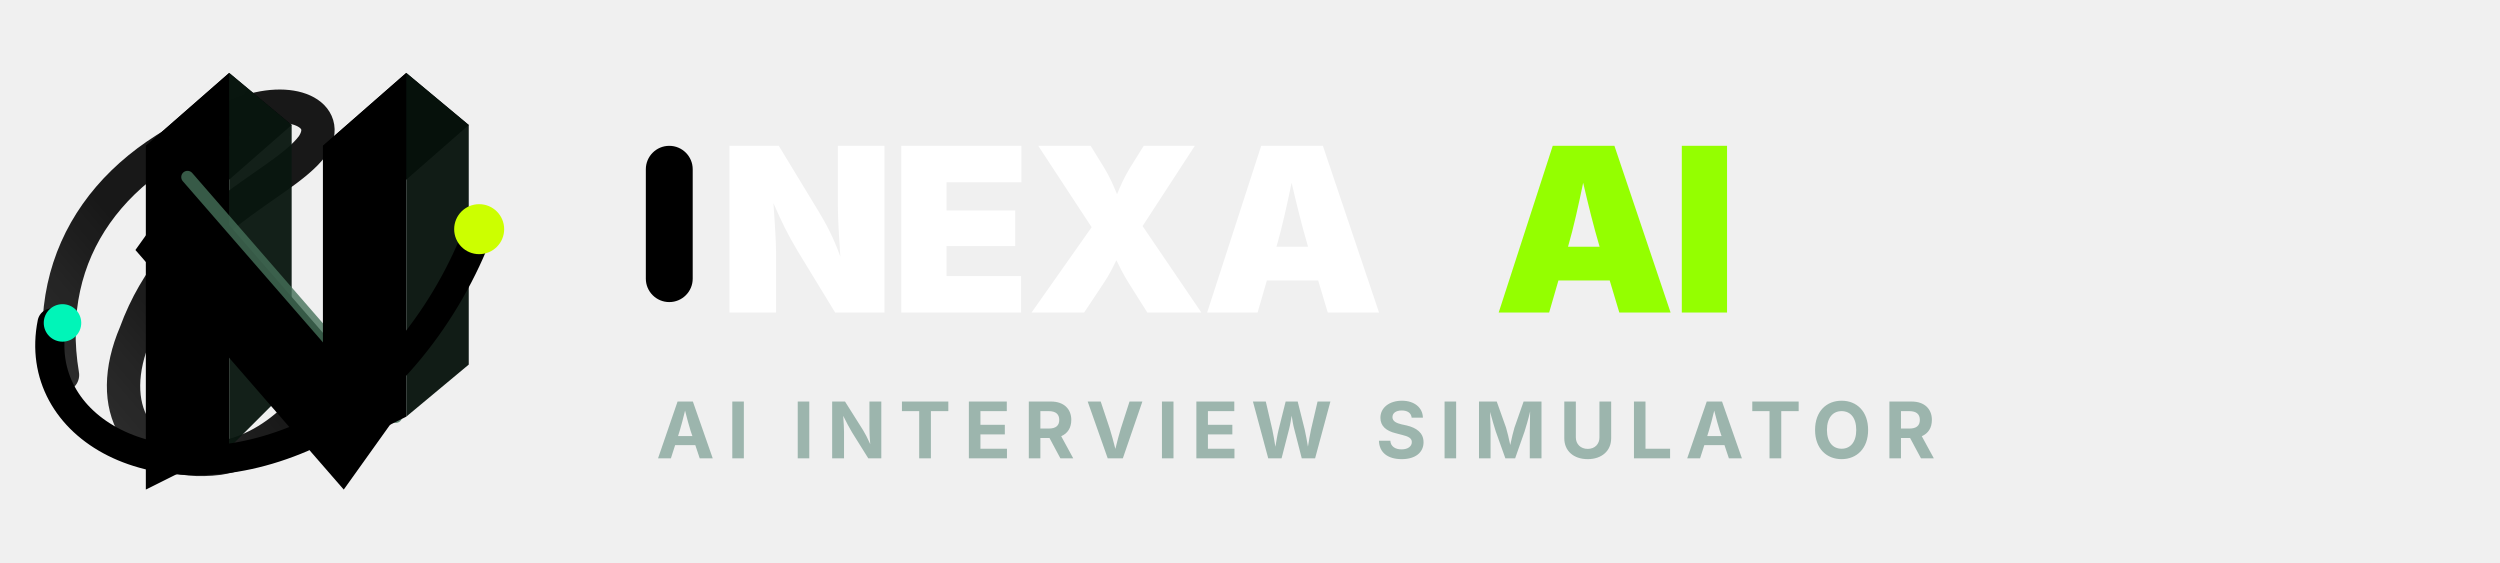
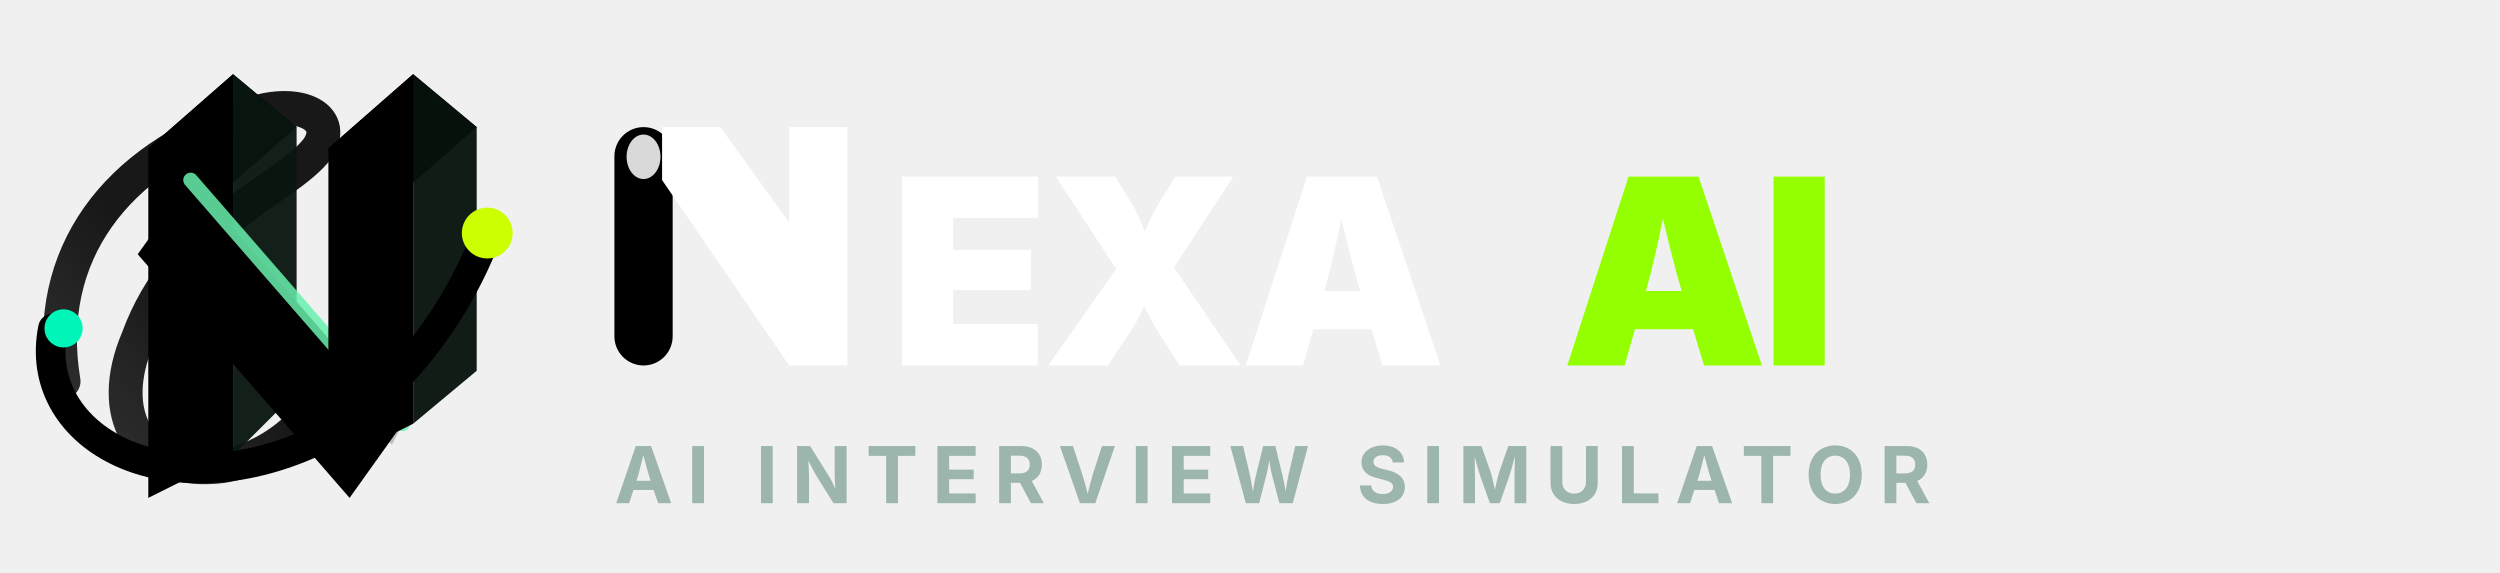
- <svg xmlns="http://www.w3.org/2000/svg" viewBox="0 0 240 54" fill="none">
+ <svg xmlns="http://www.w3.org/2000/svg" viewBox="0 0 236 54" fill="none">
  <defs>
    <linearGradient id="nexa-ribbon" x1="10" y1="6" x2="44" y2="46" gradientUnits="userSpaceOnUse">
      <stop offset="0%" stopColor="#CCFF00" />
      <stop offset="45%" stopColor="#94FF00" />
      <stop offset="100%" stopColor="#00F5B8" />
    </linearGradient>
    <linearGradient id="nexa-top" x1="14" y1="6" x2="28" y2="16" gradientUnits="userSpaceOnUse">
      <stop offset="0%" stopColor="#FFFFFF" stop-opacity="0.9" />
      <stop offset="100%" stopColor="#CCFF00" />
    </linearGradient>
    <linearGradient id="nexa-obsidian" x1="14" y1="18" x2="38" y2="44" gradientUnits="userSpaceOnUse">
-       <stop offset="0%" stopColor="#1B2A22" />
-       <stop offset="50%" stopColor="#0A1610" />
-       <stop offset="100%" stopColor="#040A07" />
+       <stop offset="0%" stopColor="#253A2F" />
+       <stop offset="40%" stopColor="#121F17" />
+       <stop offset="100%" stopColor="#070E0A" />
+     </linearGradient>
+     <linearGradient id="nexa-obsidian-bevel" x1="18" y1="17" x2="38" y2="40" gradientUnits="userSpaceOnUse">
+       <stop offset="0%" stopColor="#FFFFFF" stop-opacity="0.75" />
+       <stop offset="40%" stopColor="#68F0AE" stop-opacity="0.5" />
+       <stop offset="100%" stopColor="#000000" stop-opacity="0.2" />
    </linearGradient>
    <linearGradient id="nexa-swoosh" x1="4" y1="46" x2="32" y2="22" gradientUnits="userSpaceOnUse">
      <stop offset="0%" stopColor="#00F5B8" stop-opacity="0.85" />
      <stop offset="60%" stopColor="#94FF00" />
      <stop offset="100%" stopColor="#CCFF00" />
    </linearGradient>
-     <linearGradient id="nexa-capsule" x1="0" y1="0" x2="0" y2="20" gradientUnits="userSpaceOnUse">
+     <linearGradient id="nexa-capsule" x1="60" y1="12" x2="60" y2="35" gradientUnits="userSpaceOnUse">
      <stop offset="0%" stopColor="#CCFF00" />
      <stop offset="50%" stopColor="#94FF00" />
      <stop offset="100%" stopColor="#059669" />
    </linearGradient>
    <style>
-       .logo-nexa { fill: #FFFFFF; font-family: 'Space Grotesk', 'Inter', system-ui, sans-serif; font-weight: 900; }
-       .logo-ai { fill: #94FF00; font-family: 'Space Grotesk', 'Inter', system-ui, sans-serif; font-weight: 900; }
-       .logo-sub { fill: #9CB5AD; font-family: 'Inter', system-ui, sans-serif; font-weight: 700; letter-spacing: 0.16em; }
+       .logo-text-primary { fill: #FFFFFF; }
+       .logo-accent { fill: #94FF00; }
+       .logo-sub { fill: #9CB5AD; font-family: 'Inter', system-ui, sans-serif; font-weight: 700; letter-spacing: 0.18em; }
+       .obsidian-rim { stroke: #68F0AE; opacity: 0.85; }
+ 
      @media (prefers-color-scheme: light) {
-         .logo-nexa { fill: #030806; }
-         .logo-ai { fill: #16A34A; }
-         .logo-sub { fill: #3D534A; }
+         .logo-text-primary { fill: #050C08; }
+         .logo-accent { fill: #16A34A; }
+         .logo-sub { fill: #334A40; }
+         .obsidian-rim { stroke: #426653; opacity: 0.6; }
      }
    </style>
  </defs>
  <g transform="translate(0, 0)">
    <path d="M 6 36 C 4 24, 11 15, 23 11 C 28 9, 32 11, 30 14 C 27 18, 17 21, 13 32 C 10 39, 13 45, 21 44 C 27 43, 31 38, 34 32" stroke="url(#nexa-swoosh)" stroke-width="3.2" stroke-linecap="round" opacity="0.9" />
    <polygon points="14,14 22,7 22,43 14,47" fill="url(#nexa-ribbon)" />
    <polygon points="14,14 22,7 28,12 20,19" fill="url(#nexa-top)" />
    <polygon points="22,7 28,12 28,37 22,43" fill="#08160F" opacity="0.95" />
    <polygon points="18,17 38,40 33,47 13,24" fill="url(#nexa-obsidian)" />
-     <line x1="18" y1="17" x2="38" y2="40" stroke="#457059" stroke-width="1.2" stroke-linecap="round" opacity="0.8" />
+     <polygon points="18,17 38,40 37,42 17,19" fill="url(#nexa-obsidian-bevel)" />
+     <line x1="18" y1="17" x2="38" y2="40" stroke="#68F0AE" stroke-width="1.4" stroke-linecap="round" class="obsidian-rim" />
    <polygon points="31,14 39,7 39,40 31,44" fill="url(#nexa-ribbon)" />
    <polygon points="31,14 39,7 45,12 37,19" fill="url(#nexa-top)" />
    <polygon points="39,7 45,12 45,35 39,40" fill="#06120C" opacity="0.95" />
    <path d="M 5 31 C 3 41, 15 48, 29 42 C 37 38, 43 30, 46 22" stroke="url(#nexa-ribbon)" stroke-width="2.8" stroke-linecap="round" />
    <circle cx="46" cy="22" r="2.4" fill="#CCFF00" />
    <circle cx="6" cy="31" r="1.8" fill="#00F5B8" />
  </g>
-   <g transform="translate(62, 0)">
-     <rect x="0" y="14" width="4.5" height="15" rx="2.25" fill="url(#nexa-capsule)" />
-     <text x="7" y="30" font-size="22" letter-spacing="-0.02em">
-       <tspan class="logo-nexa">NEXA</tspan>
-       <tspan class="logo-ai" dx="5">AI</tspan>
+   <g class="nexa-logo__wordmark-group">
+     <g class="nexa-logo__letter-n">
+       <rect x="58" y="12" width="5.5" height="22.5" rx="2.75" fill="url(#nexa-capsule)" />
+       <ellipse cx="60.75" cy="14.8" rx="1.6" ry="2.1" fill="#FFFFFF" opacity="0.85" />
+       <path d="M 62.5 12 L 68 12 L 74.5 21 L 74.5 12 L 80 12 L 80 34.5 L 74.5 34.5 L 62.5 17 Z" class="logo-text-primary" />
+     </g>
+     <text x="84" y="34.5" font-family="'Space Grotesk', 'Inter', system-ui, sans-serif" font-weight="900" font-size="24.5" letter-spacing="-0.025em">
+       <tspan class="logo-text-primary">EXA</tspan>
+       <tspan class="logo-accent" dx="6">AI</tspan>
    </text>
-     <text x="1" y="44" font-size="7.5" class="logo-sub">
+     <text x="58" y="47.5" font-size="7.4" class="logo-sub">
      AI INTERVIEW SIMULATOR
    </text>
  </g>
</svg>
